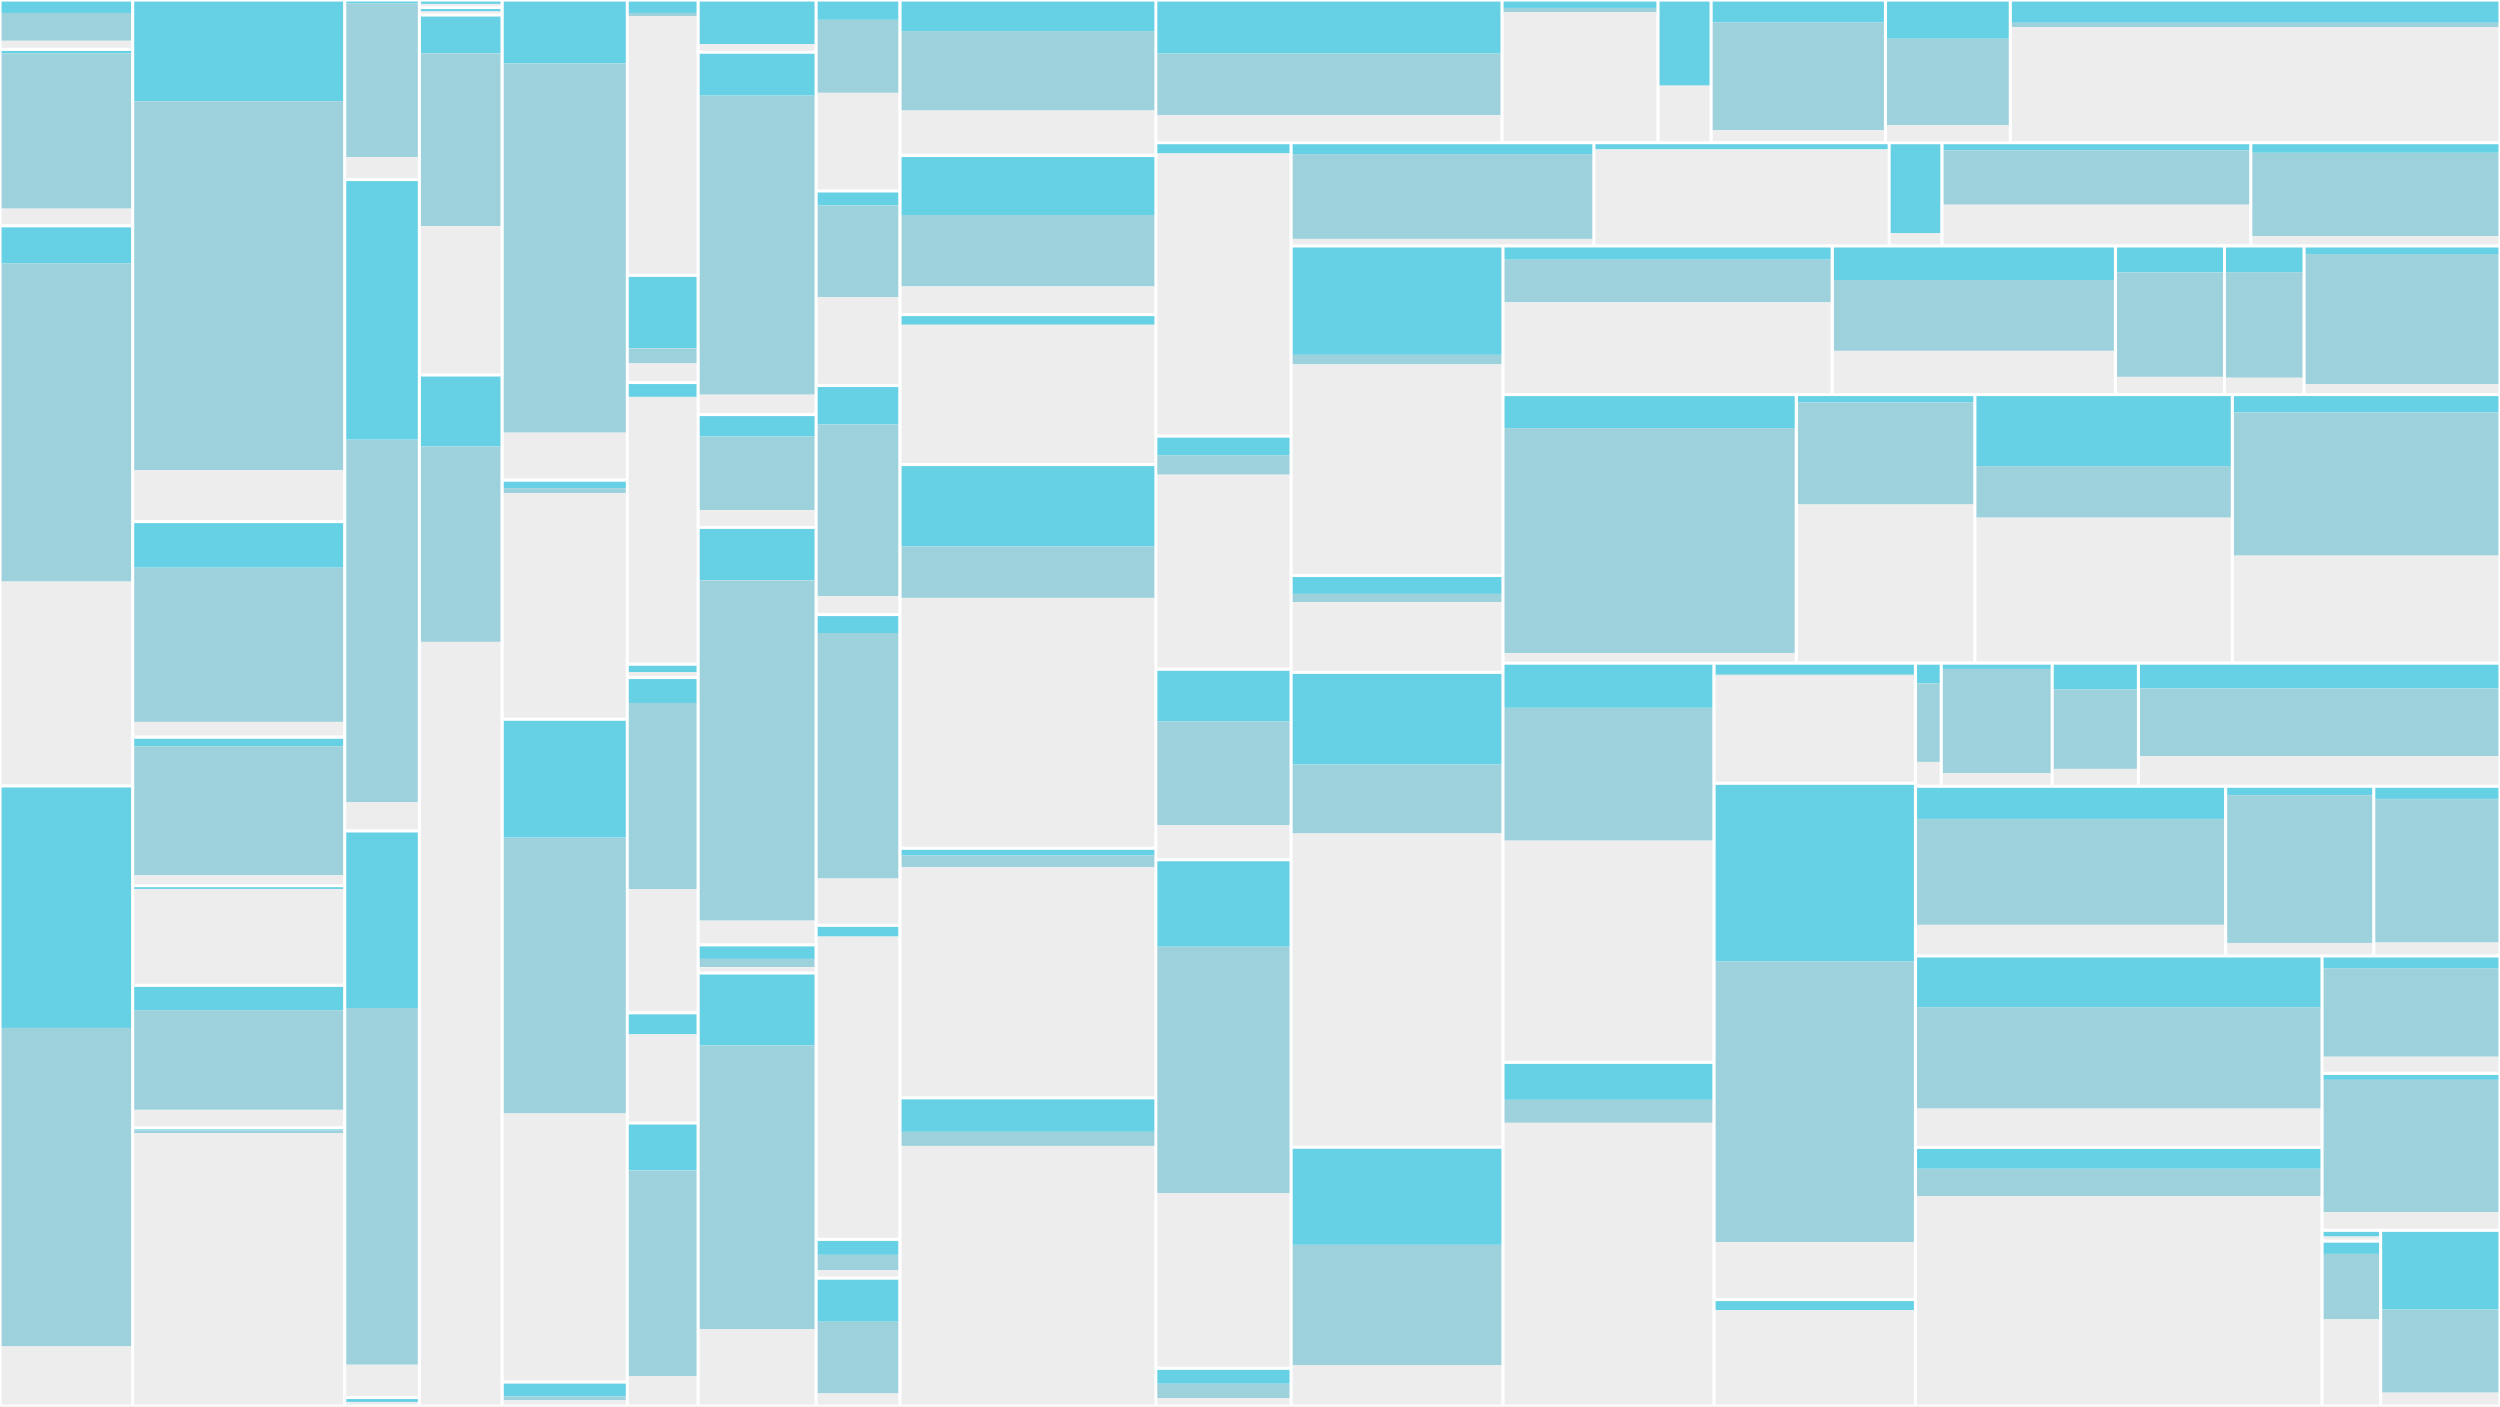
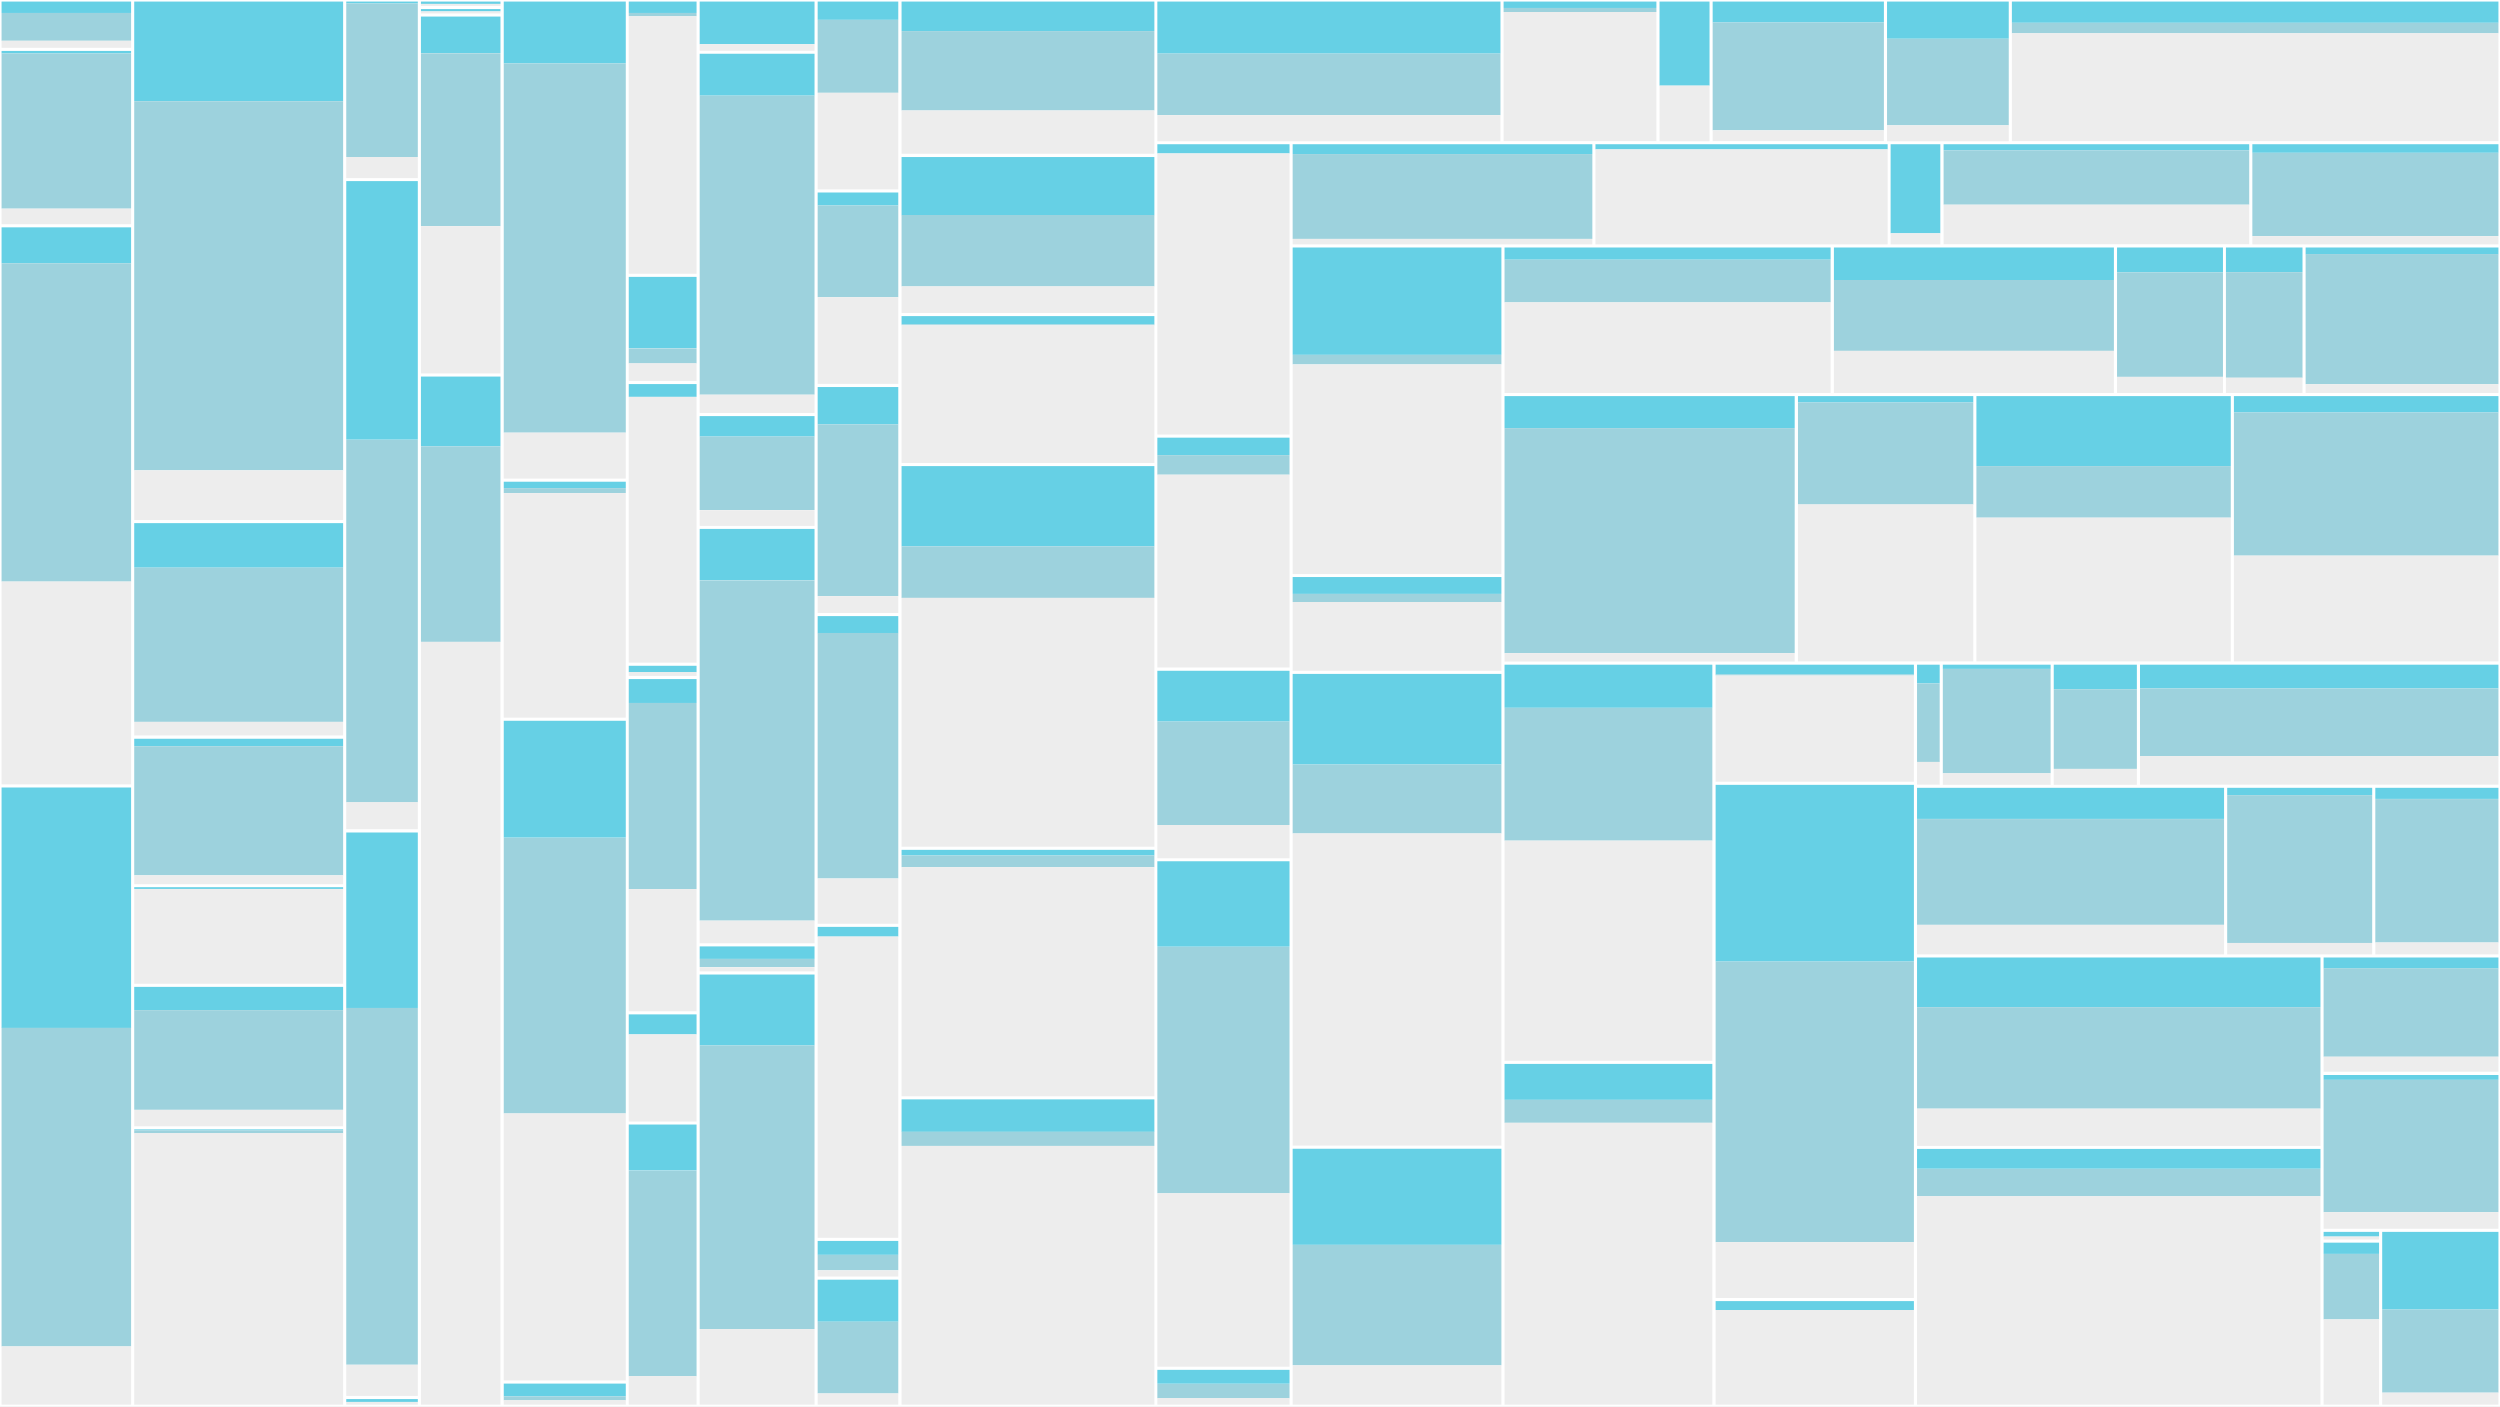
<svg xmlns="http://www.w3.org/2000/svg" viewBox="0 0 1600 900" width="1600" height="900" role="img" aria-label="Decoded overlay code coverage box tree, cyan band">
  <rect x="0" y="0" width="1600" height="900" fill="#ffffff" />
  <rect x="1" y="1" width="82.9" height="7.3" style="fill:hsl(190, 71%, 65%);fill:oklch(0.645 0.128 200)" />
  <rect x="1" y="8.3" width="82.9" height="17.8" style="fill:hsl(190, 48%, 74%);fill:oklch(0.740 0.085 200)" />
  <rect x="1" y="26.1" width="82.9" height="4.5" style="fill:hsl(190, 0%, 93%);fill:oklch(0.930 0.000 200)" />
  <rect x="1" y="32.6" width="82.9" height="1.6" style="fill:hsl(190, 71%, 65%);fill:oklch(0.645 0.128 200)" />
  <rect x="1" y="34.2" width="82.9" height="99.3" style="fill:hsl(190, 48%, 74%);fill:oklch(0.740 0.085 200)" />
  <rect x="1" y="133.6" width="82.9" height="9.9" style="fill:hsl(190, 0%, 93%);fill:oklch(0.930 0.000 200)" />
  <rect x="1" y="145.5" width="82.9" height="23" style="fill:hsl(190, 71%, 65%);fill:oklch(0.645 0.128 200)" />
  <rect x="1" y="168.5" width="82.9" height="203.7" style="fill:hsl(190, 48%, 74%);fill:oklch(0.740 0.085 200)" />
  <rect x="1" y="372.2" width="82.9" height="129.8" style="fill:hsl(190, 0%, 93%);fill:oklch(0.930 0.000 200)" />
  <rect x="1" y="504" width="82.9" height="153.9" style="fill:hsl(190, 71%, 65%);fill:oklch(0.645 0.128 200)" />
  <rect x="1" y="657.8" width="82.9" height="203.9" style="fill:hsl(190, 48%, 74%);fill:oklch(0.740 0.085 200)" />
  <rect x="1" y="861.7" width="82.9" height="37.3" style="fill:hsl(190, 0%, 93%);fill:oklch(0.930 0.000 200)" />
  <rect x="85.9" y="1" width="133.7" height="63.8" style="fill:hsl(190, 71%, 65%);fill:oklch(0.645 0.128 200)" />
  <rect x="85.9" y="64.8" width="133.7" height="236.2" style="fill:hsl(190, 48%, 74%);fill:oklch(0.740 0.085 200)" />
  <rect x="85.9" y="301" width="133.7" height="31.8" style="fill:hsl(190, 0%, 93%);fill:oklch(0.930 0.000 200)" />
  <rect x="85.9" y="334.8" width="133.7" height="28.5" style="fill:hsl(190, 71%, 65%);fill:oklch(0.645 0.128 200)" />
  <rect x="85.9" y="363.3" width="133.7" height="98.7" style="fill:hsl(190, 48%, 74%);fill:oklch(0.740 0.085 200)" />
  <rect x="85.9" y="462" width="133.7" height="8.7" style="fill:hsl(190, 0%, 93%);fill:oklch(0.930 0.000 200)" />
  <rect x="85.9" y="472.8" width="133.7" height="4.8" style="fill:hsl(190, 71%, 65%);fill:oklch(0.645 0.128 200)" />
  <rect x="85.9" y="477.6" width="133.7" height="82.6" style="fill:hsl(190, 48%, 74%);fill:oklch(0.740 0.085 200)" />
  <rect x="85.9" y="560.2" width="133.7" height="5.7" style="fill:hsl(190, 0%, 93%);fill:oklch(0.930 0.000 200)" />
  <rect x="85.9" y="567.8" width="133.7" height="1.1" style="fill:hsl(190, 71%, 65%);fill:oklch(0.645 0.128 200)" />
  <rect x="85.9" y="569" width="133.7" height="60.6" style="fill:hsl(190, 0%, 93%);fill:oklch(0.930 0.000 200)" />
  <rect x="85.9" y="631.6" width="133.7" height="14.9" style="fill:hsl(190, 71%, 65%);fill:oklch(0.645 0.128 200)" />
  <rect x="85.9" y="646.5" width="133.7" height="63.8" style="fill:hsl(190, 48%, 74%);fill:oklch(0.740 0.085 200)" />
  <rect x="85.9" y="710.3" width="133.7" height="10.5" style="fill:hsl(190, 0%, 93%);fill:oklch(0.930 0.000 200)" />
  <rect x="85.9" y="722.8" width="133.7" height="0.6" style="fill:hsl(190, 71%, 65%);fill:oklch(0.645 0.128 200)" />
  <rect x="85.9" y="723.4" width="133.7" height="1.9" style="fill:hsl(190, 48%, 74%);fill:oklch(0.740 0.085 200)" />
  <rect x="85.9" y="725.2" width="133.7" height="173.8" style="fill:hsl(190, 0%, 93%);fill:oklch(0.930 0.000 200)" />
  <rect x="221.6" y="1" width="45.8" height="1.2" style="fill:hsl(190, 71%, 65%);fill:oklch(0.645 0.128 200)" />
  <rect x="221.6" y="2.2" width="45.8" height="98.3" style="fill:hsl(190, 48%, 74%);fill:oklch(0.740 0.085 200)" />
  <rect x="221.6" y="100.5" width="45.8" height="13.5" style="fill:hsl(190, 0%, 93%);fill:oklch(0.930 0.000 200)" />
  <rect x="221.6" y="115.9" width="45.8" height="165.5" style="fill:hsl(190, 71%, 65%);fill:oklch(0.645 0.128 200)" />
  <rect x="221.6" y="281.5" width="45.8" height="232" style="fill:hsl(190, 48%, 74%);fill:oklch(0.740 0.085 200)" />
  <rect x="221.6" y="513.4" width="45.8" height="17.3" style="fill:hsl(190, 0%, 93%);fill:oklch(0.930 0.000 200)" />
  <rect x="221.6" y="532.8" width="45.8" height="112.3" style="fill:hsl(190, 71%, 65%);fill:oklch(0.645 0.128 200)" />
  <rect x="221.6" y="645.1" width="45.8" height="228.3" style="fill:hsl(190, 48%, 74%);fill:oklch(0.740 0.085 200)" />
  <rect x="221.6" y="873.5" width="45.8" height="19.9" style="fill:hsl(190, 0%, 93%);fill:oklch(0.930 0.000 200)" />
  <rect x="221.6" y="895.4" width="45.8" height="1.9" style="fill:hsl(190, 71%, 65%);fill:oklch(0.645 0.128 200)" />
  <rect x="221.6" y="897.2" width="45.8" height="1.8" style="fill:hsl(190, 0%, 93%);fill:oklch(0.930 0.000 200)" />
  <rect x="269.4" y="1" width="50.9" height="1.5" style="fill:hsl(190, 71%, 65%);fill:oklch(0.645 0.128 200)" />
  <rect x="269.4" y="2.5" width="50.9" height="1.3" style="fill:hsl(190, 0%, 93%);fill:oklch(0.930 0.000 200)" />
  <rect x="269.4" y="5.8" width="50.9" height="1.5" style="fill:hsl(190, 71%, 65%);fill:oklch(0.645 0.128 200)" />
  <rect x="269.4" y="7.3" width="50.9" height="1.3" style="fill:hsl(190, 0%, 93%);fill:oklch(0.930 0.000 200)" />
  <rect x="269.4" y="10.6" width="50.9" height="23.4" style="fill:hsl(190, 71%, 65%);fill:oklch(0.645 0.128 200)" />
  <rect x="269.4" y="34.1" width="50.9" height="110.6" style="fill:hsl(190, 48%, 74%);fill:oklch(0.740 0.085 200)" />
  <rect x="269.4" y="144.7" width="50.9" height="94.3" style="fill:hsl(190, 0%, 93%);fill:oklch(0.930 0.000 200)" />
  <rect x="269.4" y="241" width="50.9" height="44.7" style="fill:hsl(190, 71%, 65%);fill:oklch(0.645 0.128 200)" />
  <rect x="269.4" y="285.7" width="50.9" height="125.1" style="fill:hsl(190, 48%, 74%);fill:oklch(0.740 0.085 200)" />
  <rect x="269.4" y="410.8" width="50.9" height="488.2" style="fill:hsl(190, 0%, 93%);fill:oklch(0.930 0.000 200)" />
  <rect x="322.4" y="1" width="78.1" height="39.6" style="fill:hsl(190, 71%, 65%);fill:oklch(0.645 0.128 200)" />
  <rect x="322.4" y="40.6" width="78.1" height="236.3" style="fill:hsl(190, 48%, 74%);fill:oklch(0.740 0.085 200)" />
  <rect x="322.4" y="276.9" width="78.1" height="29.4" style="fill:hsl(190, 0%, 93%);fill:oklch(0.930 0.000 200)" />
  <rect x="322.4" y="308.3" width="78.1" height="4.1" style="fill:hsl(190, 71%, 65%);fill:oklch(0.645 0.128 200)" />
  <rect x="322.4" y="312.4" width="78.1" height="3.2" style="fill:hsl(190, 48%, 74%);fill:oklch(0.740 0.085 200)" />
  <rect x="322.4" y="315.6" width="78.1" height="143.7" style="fill:hsl(190, 0%, 93%);fill:oklch(0.930 0.000 200)" />
  <rect x="322.4" y="461.3" width="78.1" height="74.8" style="fill:hsl(190, 71%, 65%);fill:oklch(0.645 0.128 200)" />
  <rect x="322.4" y="536.2" width="78.1" height="176.4" style="fill:hsl(190, 48%, 74%);fill:oklch(0.740 0.085 200)" />
  <rect x="322.4" y="712.6" width="78.1" height="170.9" style="fill:hsl(190, 0%, 93%);fill:oklch(0.930 0.000 200)" />
  <rect x="322.4" y="885.5" width="78.1" height="8.2" style="fill:hsl(190, 71%, 65%);fill:oklch(0.645 0.128 200)" />
  <rect x="322.4" y="893.7" width="78.1" height="2.5" style="fill:hsl(190, 48%, 74%);fill:oklch(0.740 0.085 200)" />
  <rect x="322.4" y="896.1" width="78.1" height="2.9" style="fill:hsl(190, 0%, 93%);fill:oklch(0.930 0.000 200)" />
  <rect x="402.4" y="1" width="43.4" height="7.3" style="fill:hsl(190, 71%, 65%);fill:oklch(0.645 0.128 200)" />
  <rect x="402.4" y="8.3" width="43.4" height="2.1" style="fill:hsl(190, 48%, 74%);fill:oklch(0.740 0.085 200)" />
  <rect x="402.4" y="10.4" width="43.4" height="164.8" style="fill:hsl(190, 0%, 93%);fill:oklch(0.930 0.000 200)" />
  <rect x="402.4" y="177.2" width="43.4" height="45.7" style="fill:hsl(190, 71%, 65%);fill:oklch(0.645 0.128 200)" />
  <rect x="402.4" y="223" width="43.4" height="9.6" style="fill:hsl(190, 48%, 74%);fill:oklch(0.740 0.085 200)" />
  <rect x="402.4" y="232.5" width="43.4" height="11.3" style="fill:hsl(190, 0%, 93%);fill:oklch(0.930 0.000 200)" />
  <rect x="402.4" y="245.8" width="43.4" height="8.2" style="fill:hsl(190, 71%, 65%);fill:oklch(0.645 0.128 200)" />
  <rect x="402.4" y="254" width="43.4" height="170.1" style="fill:hsl(190, 0%, 93%);fill:oklch(0.930 0.000 200)" />
  <rect x="402.4" y="426.1" width="43.4" height="4.1" style="fill:hsl(190, 71%, 65%);fill:oklch(0.645 0.128 200)" />
  <rect x="402.4" y="430.1" width="43.4" height="2.5" style="fill:hsl(190, 0%, 93%);fill:oklch(0.930 0.000 200)" />
  <rect x="402.4" y="434.6" width="43.4" height="15.3" style="fill:hsl(190, 71%, 65%);fill:oklch(0.645 0.128 200)" />
  <rect x="402.4" y="449.9" width="43.4" height="119.1" style="fill:hsl(190, 48%, 74%);fill:oklch(0.740 0.085 200)" />
  <rect x="402.4" y="569" width="43.4" height="78.2" style="fill:hsl(190, 0%, 93%);fill:oklch(0.930 0.000 200)" />
  <rect x="402.4" y="649.2" width="43.4" height="12.8" style="fill:hsl(190, 71%, 65%);fill:oklch(0.645 0.128 200)" />
  <rect x="402.4" y="662" width="43.4" height="55.8" style="fill:hsl(190, 0%, 93%);fill:oklch(0.930 0.000 200)" />
  <rect x="402.4" y="719.7" width="43.4" height="29.4" style="fill:hsl(190, 71%, 65%);fill:oklch(0.645 0.128 200)" />
  <rect x="402.4" y="749.2" width="43.4" height="131.6" style="fill:hsl(190, 48%, 74%);fill:oklch(0.740 0.085 200)" />
  <rect x="402.4" y="880.7" width="43.4" height="18.3" style="fill:hsl(190, 0%, 93%);fill:oklch(0.930 0.000 200)" />
  <rect x="447.8" y="1" width="73.5" height="27.3" style="fill:hsl(190, 71%, 65%);fill:oklch(0.645 0.128 200)" />
  <rect x="447.8" y="28.3" width="73.5" height="4.2" style="fill:hsl(190, 0%, 93%);fill:oklch(0.930 0.000 200)" />
  <rect x="447.8" y="34.4" width="73.5" height="26.8" style="fill:hsl(190, 71%, 65%);fill:oklch(0.645 0.128 200)" />
  <rect x="447.8" y="61.2" width="73.5" height="191.4" style="fill:hsl(190, 48%, 74%);fill:oklch(0.740 0.085 200)" />
  <rect x="447.8" y="252.6" width="73.5" height="11.7" style="fill:hsl(190, 0%, 93%);fill:oklch(0.930 0.000 200)" />
  <rect x="447.8" y="266.3" width="73.5" height="13.1" style="fill:hsl(190, 71%, 65%);fill:oklch(0.645 0.128 200)" />
  <rect x="447.8" y="279.4" width="73.5" height="47" style="fill:hsl(190, 48%, 74%);fill:oklch(0.740 0.085 200)" />
  <rect x="447.8" y="326.5" width="73.5" height="10.1" style="fill:hsl(190, 0%, 93%);fill:oklch(0.930 0.000 200)" />
  <rect x="447.8" y="338.5" width="73.5" height="32.9" style="fill:hsl(190, 71%, 65%);fill:oklch(0.645 0.128 200)" />
  <rect x="447.8" y="371.5" width="73.5" height="217.7" style="fill:hsl(190, 48%, 74%);fill:oklch(0.740 0.085 200)" />
  <rect x="447.8" y="589.2" width="73.5" height="14.5" style="fill:hsl(190, 0%, 93%);fill:oklch(0.930 0.000 200)" />
  <rect x="447.8" y="605.7" width="73.5" height="8" style="fill:hsl(190, 71%, 65%);fill:oklch(0.645 0.128 200)" />
  <rect x="447.8" y="613.7" width="73.5" height="5.2" style="fill:hsl(190, 48%, 74%);fill:oklch(0.740 0.085 200)" />
  <rect x="447.8" y="619" width="73.5" height="2.7" style="fill:hsl(190, 0%, 93%);fill:oklch(0.930 0.000 200)" />
  <rect x="447.8" y="623.7" width="73.5" height="45.4" style="fill:hsl(190, 71%, 65%);fill:oklch(0.645 0.128 200)" />
  <rect x="447.8" y="669.1" width="73.5" height="181.5" style="fill:hsl(190, 48%, 74%);fill:oklch(0.740 0.085 200)" />
  <rect x="447.8" y="850.6" width="73.5" height="48.4" style="fill:hsl(190, 0%, 93%);fill:oklch(0.930 0.000 200)" />
  <rect x="523.3" y="1" width="51.6" height="11.7" style="fill:hsl(190, 71%, 65%);fill:oklch(0.645 0.128 200)" />
  <rect x="523.3" y="12.7" width="51.6" height="46.7" style="fill:hsl(190, 48%, 74%);fill:oklch(0.740 0.085 200)" />
  <rect x="523.3" y="59.4" width="51.6" height="61.8" style="fill:hsl(190, 0%, 93%);fill:oklch(0.930 0.000 200)" />
  <rect x="523.3" y="123.2" width="51.6" height="8.3" style="fill:hsl(190, 71%, 65%);fill:oklch(0.645 0.128 200)" />
  <rect x="523.3" y="131.5" width="51.6" height="58.7" style="fill:hsl(190, 48%, 74%);fill:oklch(0.740 0.085 200)" />
  <rect x="523.3" y="190.2" width="51.6" height="55.5" style="fill:hsl(190, 0%, 93%);fill:oklch(0.930 0.000 200)" />
  <rect x="523.3" y="247.7" width="51.6" height="23.9" style="fill:hsl(190, 71%, 65%);fill:oklch(0.645 0.128 200)" />
  <rect x="523.3" y="271.6" width="51.6" height="109.9" style="fill:hsl(190, 48%, 74%);fill:oklch(0.740 0.085 200)" />
  <rect x="523.3" y="381.5" width="51.6" height="10.8" style="fill:hsl(190, 0%, 93%);fill:oklch(0.930 0.000 200)" />
  <rect x="523.3" y="394.3" width="51.6" height="10.9" style="fill:hsl(190, 71%, 65%);fill:oklch(0.645 0.128 200)" />
  <rect x="523.3" y="405.1" width="51.6" height="157.1" style="fill:hsl(190, 48%, 74%);fill:oklch(0.740 0.085 200)" />
  <rect x="523.3" y="562.3" width="51.6" height="28.9" style="fill:hsl(190, 0%, 93%);fill:oklch(0.930 0.000 200)" />
  <rect x="523.3" y="593.2" width="51.6" height="6.2" style="fill:hsl(190, 71%, 65%);fill:oklch(0.645 0.128 200)" />
  <rect x="523.3" y="599.4" width="51.6" height="192.8" style="fill:hsl(190, 0%, 93%);fill:oklch(0.930 0.000 200)" />
  <rect x="523.3" y="794.2" width="51.6" height="8.9" style="fill:hsl(190, 71%, 65%);fill:oklch(0.645 0.128 200)" />
  <rect x="523.3" y="803.1" width="51.6" height="9.9" style="fill:hsl(190, 48%, 74%);fill:oklch(0.740 0.085 200)" />
  <rect x="523.3" y="813" width="51.6" height="4" style="fill:hsl(190, 0%, 93%);fill:oklch(0.930 0.000 200)" />
  <rect x="523.3" y="819" width="51.6" height="26.9" style="fill:hsl(190, 71%, 65%);fill:oklch(0.645 0.128 200)" />
  <rect x="523.3" y="845.9" width="51.6" height="45.9" style="fill:hsl(190, 48%, 74%);fill:oklch(0.740 0.085 200)" />
  <rect x="523.3" y="891.8" width="51.6" height="7.2" style="fill:hsl(190, 0%, 93%);fill:oklch(0.930 0.000 200)" />
  <rect x="577" y="1" width="161.8" height="18.9" style="fill:hsl(190, 71%, 65%);fill:oklch(0.645 0.128 200)" />
  <rect x="577" y="19.9" width="161.8" height="50.8" style="fill:hsl(190, 48%, 74%);fill:oklch(0.740 0.085 200)" />
  <rect x="577" y="70.7" width="161.8" height="27.7" style="fill:hsl(190, 0%, 93%);fill:oklch(0.930 0.000 200)" />
  <rect x="577" y="100.5" width="161.8" height="37.2" style="fill:hsl(190, 71%, 65%);fill:oklch(0.645 0.128 200)" />
  <rect x="577" y="137.6" width="161.8" height="45.7" style="fill:hsl(190, 48%, 74%);fill:oklch(0.740 0.085 200)" />
  <rect x="577" y="183.3" width="161.8" height="17" style="fill:hsl(190, 0%, 93%);fill:oklch(0.930 0.000 200)" />
  <rect x="577" y="202.3" width="161.8" height="5.3" style="fill:hsl(190, 71%, 65%);fill:oklch(0.645 0.128 200)" />
  <rect x="577" y="207.6" width="161.8" height="0.6" style="fill:hsl(190, 48%, 74%);fill:oklch(0.740 0.085 200)" />
  <rect x="577" y="208.2" width="161.8" height="88.1" style="fill:hsl(190, 0%, 93%);fill:oklch(0.930 0.000 200)" />
  <rect x="577" y="298.3" width="161.8" height="51.4" style="fill:hsl(190, 71%, 65%);fill:oklch(0.645 0.128 200)" />
  <rect x="577" y="349.7" width="161.8" height="33" style="fill:hsl(190, 48%, 74%);fill:oklch(0.740 0.085 200)" />
  <rect x="577" y="382.6" width="161.8" height="159.3" style="fill:hsl(190, 0%, 93%);fill:oklch(0.930 0.000 200)" />
  <rect x="577" y="543.9" width="161.8" height="3.6" style="fill:hsl(190, 71%, 65%);fill:oklch(0.645 0.128 200)" />
  <rect x="577" y="547.5" width="161.8" height="7.5" style="fill:hsl(190, 48%, 74%);fill:oklch(0.740 0.085 200)" />
  <rect x="577" y="555" width="161.8" height="146.6" style="fill:hsl(190, 0%, 93%);fill:oklch(0.930 0.000 200)" />
  <rect x="577" y="703.6" width="161.8" height="20.8" style="fill:hsl(190, 71%, 65%);fill:oklch(0.645 0.128 200)" />
  <rect x="577" y="724.3" width="161.8" height="9.1" style="fill:hsl(190, 48%, 74%);fill:oklch(0.740 0.085 200)" />
  <rect x="577" y="733.4" width="161.8" height="165.6" style="fill:hsl(190, 0%, 93%);fill:oklch(0.930 0.000 200)" />
  <rect x="740.7" y="1" width="219.6" height="33.3" style="fill:hsl(190, 71%, 65%);fill:oklch(0.645 0.128 200)" />
  <rect x="740.7" y="34.3" width="219.6" height="39.4" style="fill:hsl(190, 48%, 74%);fill:oklch(0.740 0.085 200)" />
  <rect x="740.7" y="73.7" width="219.6" height="16.7" style="fill:hsl(190, 0%, 93%);fill:oklch(0.930 0.000 200)" />
  <rect x="962.3" y="1" width="97.8" height="4.1" style="fill:hsl(190, 71%, 65%);fill:oklch(0.645 0.128 200)" />
  <rect x="962.3" y="5.1" width="97.8" height="2.6" style="fill:hsl(190, 48%, 74%);fill:oklch(0.740 0.085 200)" />
  <rect x="962.3" y="7.7" width="97.8" height="82.6" style="fill:hsl(190, 0%, 93%);fill:oklch(0.930 0.000 200)" />
  <rect x="1062.1" y="1" width="32" height="53.8" style="fill:hsl(190, 71%, 65%);fill:oklch(0.645 0.128 200)" />
  <rect x="1062.1" y="54.8" width="32" height="35.6" style="fill:hsl(190, 0%, 93%);fill:oklch(0.930 0.000 200)" />
  <rect x="1096.1" y="1" width="109.6" height="13.4" style="fill:hsl(190, 71%, 65%);fill:oklch(0.645 0.128 200)" />
  <rect x="1096.1" y="14.4" width="109.6" height="69" style="fill:hsl(190, 48%, 74%);fill:oklch(0.740 0.085 200)" />
  <rect x="1096.1" y="83.4" width="109.6" height="6.9" style="fill:hsl(190, 0%, 93%);fill:oklch(0.930 0.000 200)" />
  <rect x="1207.7" y="1" width="77.9" height="23.8" style="fill:hsl(190, 71%, 65%);fill:oklch(0.645 0.128 200)" />
  <rect x="1207.7" y="24.8" width="77.9" height="55.4" style="fill:hsl(190, 48%, 74%);fill:oklch(0.740 0.085 200)" />
  <rect x="1207.7" y="80.2" width="77.9" height="10.2" style="fill:hsl(190, 0%, 93%);fill:oklch(0.930 0.000 200)" />
  <rect x="1287.6" y="1" width="311.4" height="13.6" style="fill:hsl(190, 71%, 65%);fill:oklch(0.645 0.128 200)" />
-   <rect x="1287.6" y="14.6" width="311.4" height="2.7" style="fill:hsl(190, 48%, 74%);fill:oklch(0.740 0.085 200)" />
-   <rect x="1287.6" y="17.3" width="311.4" height="73" style="fill:hsl(190, 0%, 93%);fill:oklch(0.930 0.000 200)" />
+   <rect x="1287.6" y="14.6" width="311.4" height="6.7" style="fill:hsl(190, 48%, 74%);fill:oklch(0.740 0.085 200)" />
+   <rect x="1287.6" y="21.3" width="311.4" height="69" style="fill:hsl(190, 0%, 93%);fill:oklch(0.930 0.000 200)" />
  <rect x="740.7" y="92.3" width="84.6" height="5.9" style="fill:hsl(190, 71%, 65%);fill:oklch(0.645 0.128 200)" />
  <rect x="740.7" y="98.2" width="84.6" height="179.9" style="fill:hsl(190, 0%, 93%);fill:oklch(0.930 0.000 200)" />
  <rect x="740.7" y="280.1" width="84.6" height="11.2" style="fill:hsl(190, 71%, 65%);fill:oklch(0.645 0.128 200)" />
  <rect x="740.7" y="291.3" width="84.6" height="12.5" style="fill:hsl(190, 48%, 74%);fill:oklch(0.740 0.085 200)" />
  <rect x="740.7" y="303.8" width="84.6" height="123.4" style="fill:hsl(190, 0%, 93%);fill:oklch(0.930 0.000 200)" />
  <rect x="740.7" y="429.3" width="84.6" height="32.5" style="fill:hsl(190, 71%, 65%);fill:oklch(0.645 0.128 200)" />
  <rect x="740.7" y="461.8" width="84.6" height="66.2" style="fill:hsl(190, 48%, 74%);fill:oklch(0.740 0.085 200)" />
  <rect x="740.7" y="528" width="84.6" height="21.3" style="fill:hsl(190, 0%, 93%);fill:oklch(0.930 0.000 200)" />
  <rect x="740.7" y="551.2" width="84.6" height="54.7" style="fill:hsl(190, 71%, 65%);fill:oklch(0.645 0.128 200)" />
  <rect x="740.7" y="606" width="84.6" height="157.7" style="fill:hsl(190, 48%, 74%);fill:oklch(0.740 0.085 200)" />
  <rect x="740.7" y="763.7" width="84.6" height="111" style="fill:hsl(190, 0%, 93%);fill:oklch(0.930 0.000 200)" />
  <rect x="740.7" y="876.7" width="84.6" height="8.9" style="fill:hsl(190, 71%, 65%);fill:oklch(0.645 0.128 200)" />
  <rect x="740.7" y="885.7" width="84.6" height="9.2" style="fill:hsl(190, 48%, 74%);fill:oklch(0.740 0.085 200)" />
  <rect x="740.7" y="894.8" width="84.6" height="4.2" style="fill:hsl(190, 0%, 93%);fill:oklch(0.930 0.000 200)" />
  <rect x="827.3" y="92.3" width="191.8" height="6.3" style="fill:hsl(190, 71%, 65%);fill:oklch(0.645 0.128 200)" />
  <rect x="827.3" y="98.6" width="191.8" height="54.3" style="fill:hsl(190, 48%, 74%);fill:oklch(0.740 0.085 200)" />
  <rect x="827.3" y="152.9" width="191.8" height="3.5" style="fill:hsl(190, 0%, 93%);fill:oklch(0.930 0.000 200)" />
  <rect x="1021.1" y="92.3" width="187" height="3.3" style="fill:hsl(190, 71%, 65%);fill:oklch(0.645 0.128 200)" />
  <rect x="1021.1" y="95.6" width="187" height="60.8" style="fill:hsl(190, 0%, 93%);fill:oklch(0.930 0.000 200)" />
  <rect x="1210" y="92.3" width="31.8" height="57" style="fill:hsl(190, 71%, 65%);fill:oklch(0.645 0.128 200)" />
  <rect x="1210" y="149.3" width="31.8" height="7.1" style="fill:hsl(190, 0%, 93%);fill:oklch(0.930 0.000 200)" />
  <rect x="1243.9" y="92.3" width="195.6" height="3.9" style="fill:hsl(190, 71%, 65%);fill:oklch(0.645 0.128 200)" />
  <rect x="1243.9" y="96.2" width="195.6" height="34.8" style="fill:hsl(190, 48%, 74%);fill:oklch(0.740 0.085 200)" />
  <rect x="1243.9" y="131" width="195.6" height="25.3" style="fill:hsl(190, 0%, 93%);fill:oklch(0.930 0.000 200)" />
  <rect x="1441.5" y="92.3" width="157.5" height="5.5" style="fill:hsl(190, 71%, 65%);fill:oklch(0.645 0.128 200)" />
  <rect x="1441.5" y="97.8" width="157.5" height="53.3" style="fill:hsl(190, 48%, 74%);fill:oklch(0.740 0.085 200)" />
  <rect x="1441.5" y="151.1" width="157.5" height="5.3" style="fill:hsl(190, 0%, 93%);fill:oklch(0.930 0.000 200)" />
  <rect x="827.3" y="158.4" width="133.6" height="68.7" style="fill:hsl(190, 71%, 65%);fill:oklch(0.645 0.128 200)" />
  <rect x="827.3" y="227.1" width="133.6" height="6.1" style="fill:hsl(190, 48%, 74%);fill:oklch(0.740 0.085 200)" />
  <rect x="827.3" y="233.3" width="133.6" height="134.1" style="fill:hsl(190, 0%, 93%);fill:oklch(0.930 0.000 200)" />
  <rect x="827.3" y="369.3" width="133.6" height="10.8" style="fill:hsl(190, 71%, 65%);fill:oklch(0.645 0.128 200)" />
  <rect x="827.3" y="380.1" width="133.6" height="5.2" style="fill:hsl(190, 48%, 74%);fill:oklch(0.740 0.085 200)" />
  <rect x="827.3" y="385.3" width="133.6" height="44" style="fill:hsl(190, 0%, 93%);fill:oklch(0.930 0.000 200)" />
  <rect x="827.3" y="431.3" width="133.6" height="58" style="fill:hsl(190, 71%, 65%);fill:oklch(0.645 0.128 200)" />
  <rect x="827.3" y="489.3" width="133.6" height="44.1" style="fill:hsl(190, 48%, 74%);fill:oklch(0.740 0.085 200)" />
  <rect x="827.3" y="533.4" width="133.6" height="199.8" style="fill:hsl(190, 0%, 93%);fill:oklch(0.930 0.000 200)" />
  <rect x="827.3" y="735.2" width="133.6" height="61.5" style="fill:hsl(190, 71%, 65%);fill:oklch(0.645 0.128 200)" />
  <rect x="827.3" y="796.7" width="133.6" height="77.1" style="fill:hsl(190, 48%, 74%);fill:oklch(0.740 0.085 200)" />
  <rect x="827.3" y="873.9" width="133.6" height="25.1" style="fill:hsl(190, 0%, 93%);fill:oklch(0.930 0.000 200)" />
  <rect x="962.9" y="158.4" width="208.7" height="7.8" style="fill:hsl(190, 71%, 65%);fill:oklch(0.645 0.128 200)" />
  <rect x="962.9" y="166.2" width="208.7" height="27.3" style="fill:hsl(190, 48%, 74%);fill:oklch(0.740 0.085 200)" />
  <rect x="962.9" y="193.5" width="208.7" height="58" style="fill:hsl(190, 0%, 93%);fill:oklch(0.930 0.000 200)" />
  <rect x="1173.7" y="158.4" width="179.2" height="20.8" style="fill:hsl(190, 71%, 65%);fill:oklch(0.645 0.128 200)" />
  <rect x="1173.7" y="179.2" width="179.2" height="45.4" style="fill:hsl(190, 48%, 74%);fill:oklch(0.740 0.085 200)" />
  <rect x="1173.7" y="224.5" width="179.2" height="27" style="fill:hsl(190, 0%, 93%);fill:oklch(0.930 0.000 200)" />
  <rect x="1354.9" y="158.4" width="67.8" height="15.9" style="fill:hsl(190, 71%, 65%);fill:oklch(0.645 0.128 200)" />
  <rect x="1354.9" y="174.3" width="67.8" height="66.9" style="fill:hsl(190, 48%, 74%);fill:oklch(0.740 0.085 200)" />
  <rect x="1354.9" y="241.2" width="67.8" height="10.3" style="fill:hsl(190, 0%, 93%);fill:oklch(0.930 0.000 200)" />
  <rect x="1424.6" y="158.4" width="49" height="15.8" style="fill:hsl(190, 71%, 65%);fill:oklch(0.645 0.128 200)" />
  <rect x="1424.6" y="174.2" width="49" height="67.6" style="fill:hsl(190, 48%, 74%);fill:oklch(0.740 0.085 200)" />
  <rect x="1424.6" y="241.7" width="49" height="9.8" style="fill:hsl(190, 0%, 93%);fill:oklch(0.930 0.000 200)" />
  <rect x="1475.6" y="158.4" width="123.4" height="4.3" style="fill:hsl(190, 71%, 65%);fill:oklch(0.645 0.128 200)" />
  <rect x="1475.6" y="162.6" width="123.4" height="83.3" style="fill:hsl(190, 48%, 74%);fill:oklch(0.740 0.085 200)" />
  <rect x="1475.6" y="245.9" width="123.4" height="5.6" style="fill:hsl(190, 0%, 93%);fill:oklch(0.930 0.000 200)" />
  <rect x="962.9" y="253.5" width="185.7" height="20.5" style="fill:hsl(190, 71%, 65%);fill:oklch(0.645 0.128 200)" />
  <rect x="962.9" y="274" width="185.7" height="144" style="fill:hsl(190, 48%, 74%);fill:oklch(0.740 0.085 200)" />
  <rect x="962.9" y="418" width="185.7" height="5.4" style="fill:hsl(190, 0%, 93%);fill:oklch(0.930 0.000 200)" />
  <rect x="1150.7" y="253.5" width="112.2" height="4.1" style="fill:hsl(190, 71%, 65%);fill:oklch(0.645 0.128 200)" />
  <rect x="1150.7" y="257.6" width="112.2" height="65.3" style="fill:hsl(190, 48%, 74%);fill:oklch(0.740 0.085 200)" />
  <rect x="1150.7" y="322.8" width="112.2" height="100.5" style="fill:hsl(190, 0%, 93%);fill:oklch(0.930 0.000 200)" />
  <rect x="1264.9" y="253.5" width="162.8" height="44.8" style="fill:hsl(190, 71%, 65%);fill:oklch(0.645 0.128 200)" />
  <rect x="1264.9" y="298.3" width="162.8" height="33" style="fill:hsl(190, 48%, 74%);fill:oklch(0.740 0.085 200)" />
  <rect x="1264.9" y="331.3" width="162.8" height="92" style="fill:hsl(190, 0%, 93%);fill:oklch(0.930 0.000 200)" />
  <rect x="1429.7" y="253.5" width="169.3" height="10.5" style="fill:hsl(190, 71%, 65%);fill:oklch(0.645 0.128 200)" />
  <rect x="1429.7" y="264" width="169.3" height="91.6" style="fill:hsl(190, 48%, 74%);fill:oklch(0.740 0.085 200)" />
  <rect x="1429.7" y="355.6" width="169.3" height="67.7" style="fill:hsl(190, 0%, 93%);fill:oklch(0.930 0.000 200)" />
  <rect x="962.9" y="425.4" width="133" height="27.6" style="fill:hsl(190, 71%, 65%);fill:oklch(0.645 0.128 200)" />
  <rect x="962.9" y="453" width="133" height="85" style="fill:hsl(190, 48%, 74%);fill:oklch(0.740 0.085 200)" />
  <rect x="962.9" y="538" width="133" height="140.9" style="fill:hsl(190, 0%, 93%);fill:oklch(0.930 0.000 200)" />
  <rect x="962.9" y="680.9" width="133" height="23" style="fill:hsl(190, 71%, 65%);fill:oklch(0.645 0.128 200)" />
  <rect x="962.9" y="703.9" width="133" height="14.7" style="fill:hsl(190, 48%, 74%);fill:oklch(0.740 0.085 200)" />
  <rect x="962.9" y="718.6" width="133" height="180.4" style="fill:hsl(190, 0%, 93%);fill:oklch(0.930 0.000 200)" />
  <rect x="1098" y="425.4" width="126.9" height="6.3" style="fill:hsl(190, 71%, 65%);fill:oklch(0.645 0.128 200)" />
  <rect x="1098" y="431.6" width="126.9" height="0.7" style="fill:hsl(190, 48%, 74%);fill:oklch(0.740 0.085 200)" />
  <rect x="1098" y="432.4" width="126.9" height="67.9" style="fill:hsl(190, 0%, 93%);fill:oklch(0.930 0.000 200)" />
  <rect x="1098" y="502.3" width="126.9" height="113.1" style="fill:hsl(190, 71%, 65%);fill:oklch(0.645 0.128 200)" />
  <rect x="1098" y="615.4" width="126.9" height="179.6" style="fill:hsl(190, 48%, 74%);fill:oklch(0.740 0.085 200)" />
  <rect x="1098" y="795" width="126.9" height="35.7" style="fill:hsl(190, 0%, 93%);fill:oklch(0.930 0.000 200)" />
  <rect x="1098" y="832.7" width="126.9" height="5.7" style="fill:hsl(190, 71%, 65%);fill:oklch(0.645 0.128 200)" />
  <rect x="1098" y="838.4" width="126.9" height="60.6" style="fill:hsl(190, 0%, 93%);fill:oklch(0.930 0.000 200)" />
  <rect x="1226.9" y="425.4" width="14.5" height="12" style="fill:hsl(190, 71%, 65%);fill:oklch(0.645 0.128 200)" />
  <rect x="1226.9" y="437.4" width="14.5" height="50.3" style="fill:hsl(190, 48%, 74%);fill:oklch(0.740 0.085 200)" />
  <rect x="1226.9" y="487.6" width="14.5" height="14.6" style="fill:hsl(190, 0%, 93%);fill:oklch(0.930 0.000 200)" />
  <rect x="1243.4" y="425.4" width="69" height="2.7" style="fill:hsl(190, 71%, 65%);fill:oklch(0.645 0.128 200)" />
  <rect x="1243.4" y="428.1" width="69" height="66.8" style="fill:hsl(190, 48%, 74%);fill:oklch(0.740 0.085 200)" />
  <rect x="1243.4" y="494.9" width="69" height="7.4" style="fill:hsl(190, 0%, 93%);fill:oklch(0.930 0.000 200)" />
  <rect x="1314.4" y="425.4" width="53.2" height="15.7" style="fill:hsl(190, 71%, 65%);fill:oklch(0.645 0.128 200)" />
  <rect x="1314.4" y="441.1" width="53.2" height="51" style="fill:hsl(190, 48%, 74%);fill:oklch(0.740 0.085 200)" />
  <rect x="1314.4" y="492.1" width="53.2" height="10.2" style="fill:hsl(190, 0%, 93%);fill:oklch(0.930 0.000 200)" />
  <rect x="1369.6" y="425.4" width="229.4" height="15.2" style="fill:hsl(190, 71%, 65%);fill:oklch(0.645 0.128 200)" />
  <rect x="1369.6" y="440.6" width="229.4" height="43.4" style="fill:hsl(190, 48%, 74%);fill:oklch(0.740 0.085 200)" />
  <rect x="1369.6" y="483.9" width="229.4" height="18.3" style="fill:hsl(190, 0%, 93%);fill:oklch(0.930 0.000 200)" />
  <rect x="1226.9" y="504.2" width="196.5" height="19.9" style="fill:hsl(190, 71%, 65%);fill:oklch(0.645 0.128 200)" />
  <rect x="1226.9" y="524.2" width="196.5" height="67.7" style="fill:hsl(190, 48%, 74%);fill:oklch(0.740 0.085 200)" />
  <rect x="1226.9" y="591.9" width="196.5" height="18.9" style="fill:hsl(190, 0%, 93%);fill:oklch(0.930 0.000 200)" />
  <rect x="1425.4" y="504.2" width="92.8" height="4.7" style="fill:hsl(190, 71%, 65%);fill:oklch(0.645 0.128 200)" />
  <rect x="1425.4" y="508.9" width="92.8" height="94.6" style="fill:hsl(190, 48%, 74%);fill:oklch(0.740 0.085 200)" />
  <rect x="1425.4" y="603.5" width="92.8" height="7.3" style="fill:hsl(190, 0%, 93%);fill:oklch(0.930 0.000 200)" />
  <rect x="1520.2" y="504.2" width="78.8" height="7.1" style="fill:hsl(190, 71%, 65%);fill:oklch(0.645 0.128 200)" />
  <rect x="1520.2" y="511.4" width="78.8" height="91.8" style="fill:hsl(190, 48%, 74%);fill:oklch(0.740 0.085 200)" />
  <rect x="1520.2" y="603.2" width="78.8" height="7.6" style="fill:hsl(190, 0%, 93%);fill:oklch(0.930 0.000 200)" />
  <rect x="1226.9" y="612.8" width="258.2" height="31.8" style="fill:hsl(190, 71%, 65%);fill:oklch(0.645 0.128 200)" />
  <rect x="1226.9" y="644.6" width="258.2" height="64.9" style="fill:hsl(190, 48%, 74%);fill:oklch(0.740 0.085 200)" />
  <rect x="1226.9" y="709.6" width="258.2" height="23.8" style="fill:hsl(190, 0%, 93%);fill:oklch(0.930 0.000 200)" />
  <rect x="1226.9" y="735.3" width="258.2" height="12.7" style="fill:hsl(190, 71%, 65%);fill:oklch(0.645 0.128 200)" />
  <rect x="1226.9" y="748.1" width="258.2" height="17.5" style="fill:hsl(190, 48%, 74%);fill:oklch(0.740 0.085 200)" />
  <rect x="1226.9" y="765.6" width="258.2" height="133.4" style="fill:hsl(190, 0%, 93%);fill:oklch(0.930 0.000 200)" />
  <rect x="1487.1" y="612.8" width="111.9" height="7" style="fill:hsl(190, 71%, 65%);fill:oklch(0.645 0.128 200)" />
  <rect x="1487.1" y="619.7" width="111.9" height="56.6" style="fill:hsl(190, 48%, 74%);fill:oklch(0.740 0.085 200)" />
  <rect x="1487.1" y="676.3" width="111.9" height="9.6" style="fill:hsl(190, 0%, 93%);fill:oklch(0.930 0.000 200)" />
  <rect x="1487.1" y="688" width="111.9" height="3.1" style="fill:hsl(190, 71%, 65%);fill:oklch(0.645 0.128 200)" />
  <rect x="1487.1" y="691.1" width="111.9" height="84.7" style="fill:hsl(190, 48%, 74%);fill:oklch(0.740 0.085 200)" />
  <rect x="1487.1" y="775.8" width="111.9" height="10.6" style="fill:hsl(190, 0%, 93%);fill:oklch(0.930 0.000 200)" />
  <rect x="1487.1" y="788.4" width="35.5" height="3" style="fill:hsl(190, 71%, 65%);fill:oklch(0.645 0.128 200)" />
  <rect x="1487.1" y="791.4" width="35.5" height="1.9" style="fill:hsl(190, 0%, 93%);fill:oklch(0.930 0.000 200)" />
  <rect x="1487.1" y="795.3" width="35.5" height="7.2" style="fill:hsl(190, 71%, 65%);fill:oklch(0.645 0.128 200)" />
  <rect x="1487.1" y="802.5" width="35.5" height="41.9" style="fill:hsl(190, 48%, 74%);fill:oklch(0.740 0.085 200)" />
  <rect x="1487.1" y="844.4" width="35.5" height="54.6" style="fill:hsl(190, 0%, 93%);fill:oklch(0.930 0.000 200)" />
  <rect x="1524.6" y="788.4" width="74.4" height="49.7" style="fill:hsl(190, 71%, 65%);fill:oklch(0.645 0.128 200)" />
  <rect x="1524.6" y="838.1" width="74.4" height="53.2" style="fill:hsl(190, 48%, 74%);fill:oklch(0.740 0.085 200)" />
  <rect x="1524.6" y="891.3" width="74.4" height="7.7" style="fill:hsl(190, 0%, 93%);fill:oklch(0.930 0.000 200)" />
</svg>
